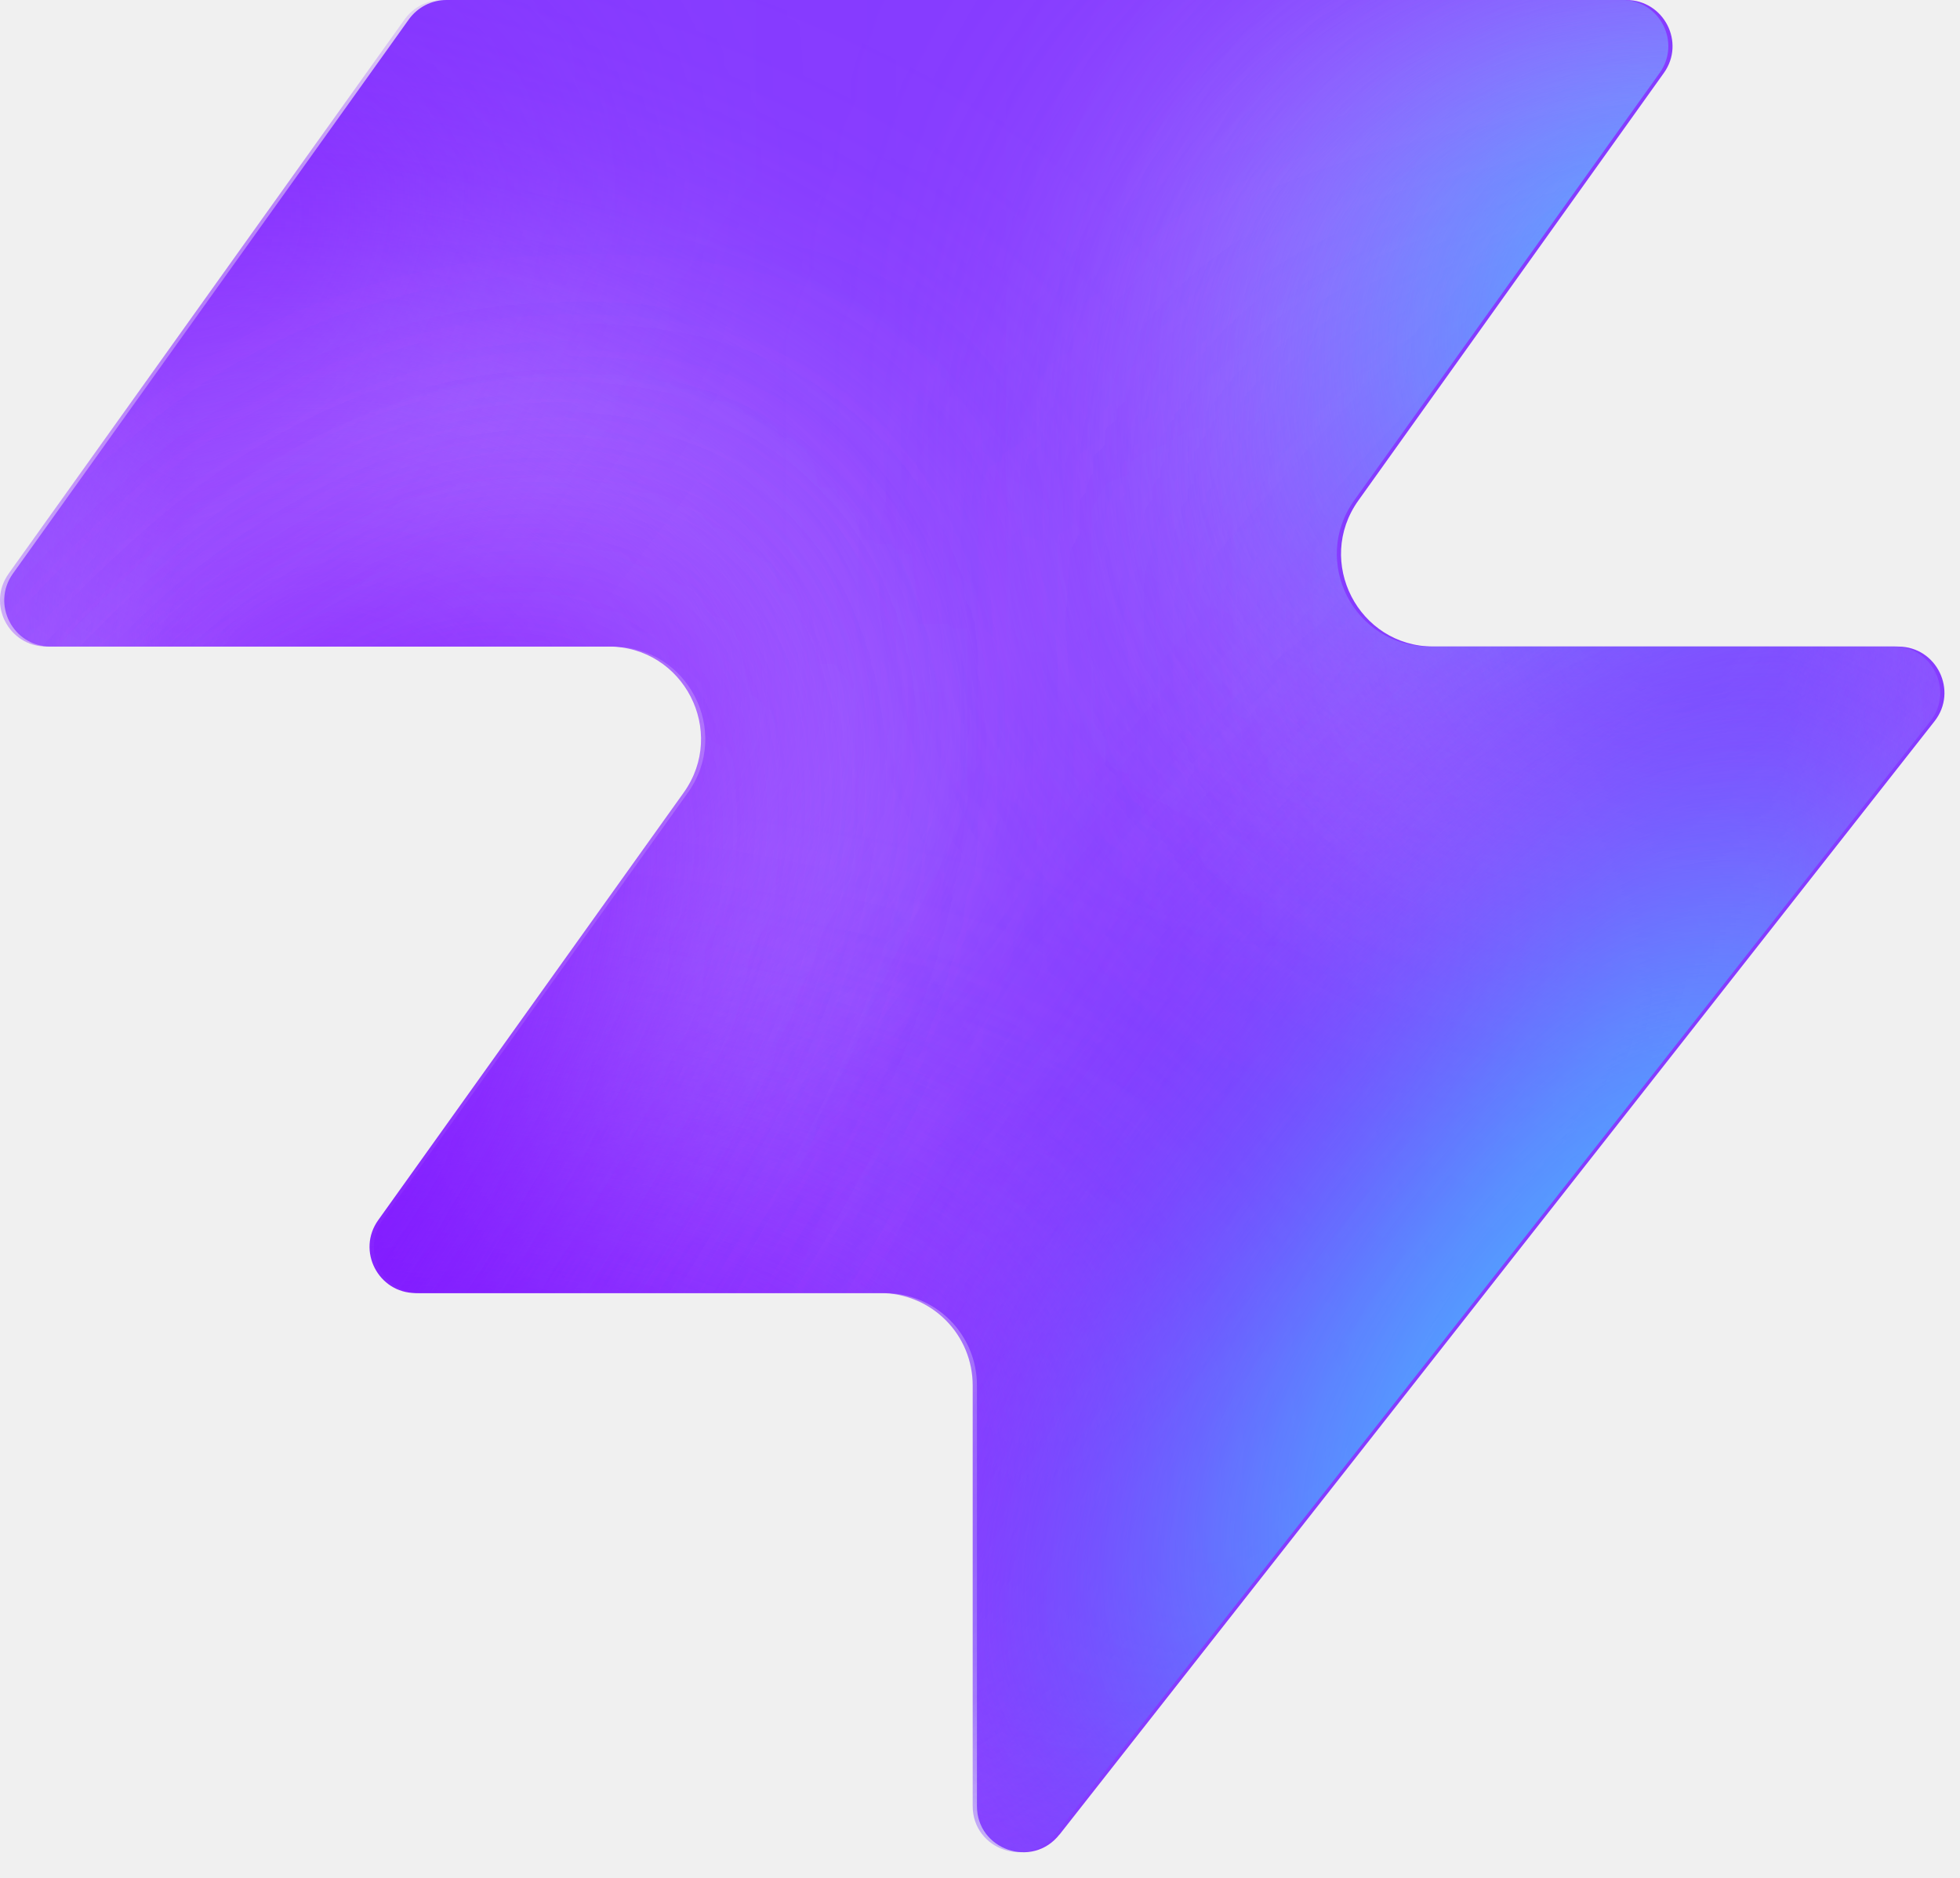
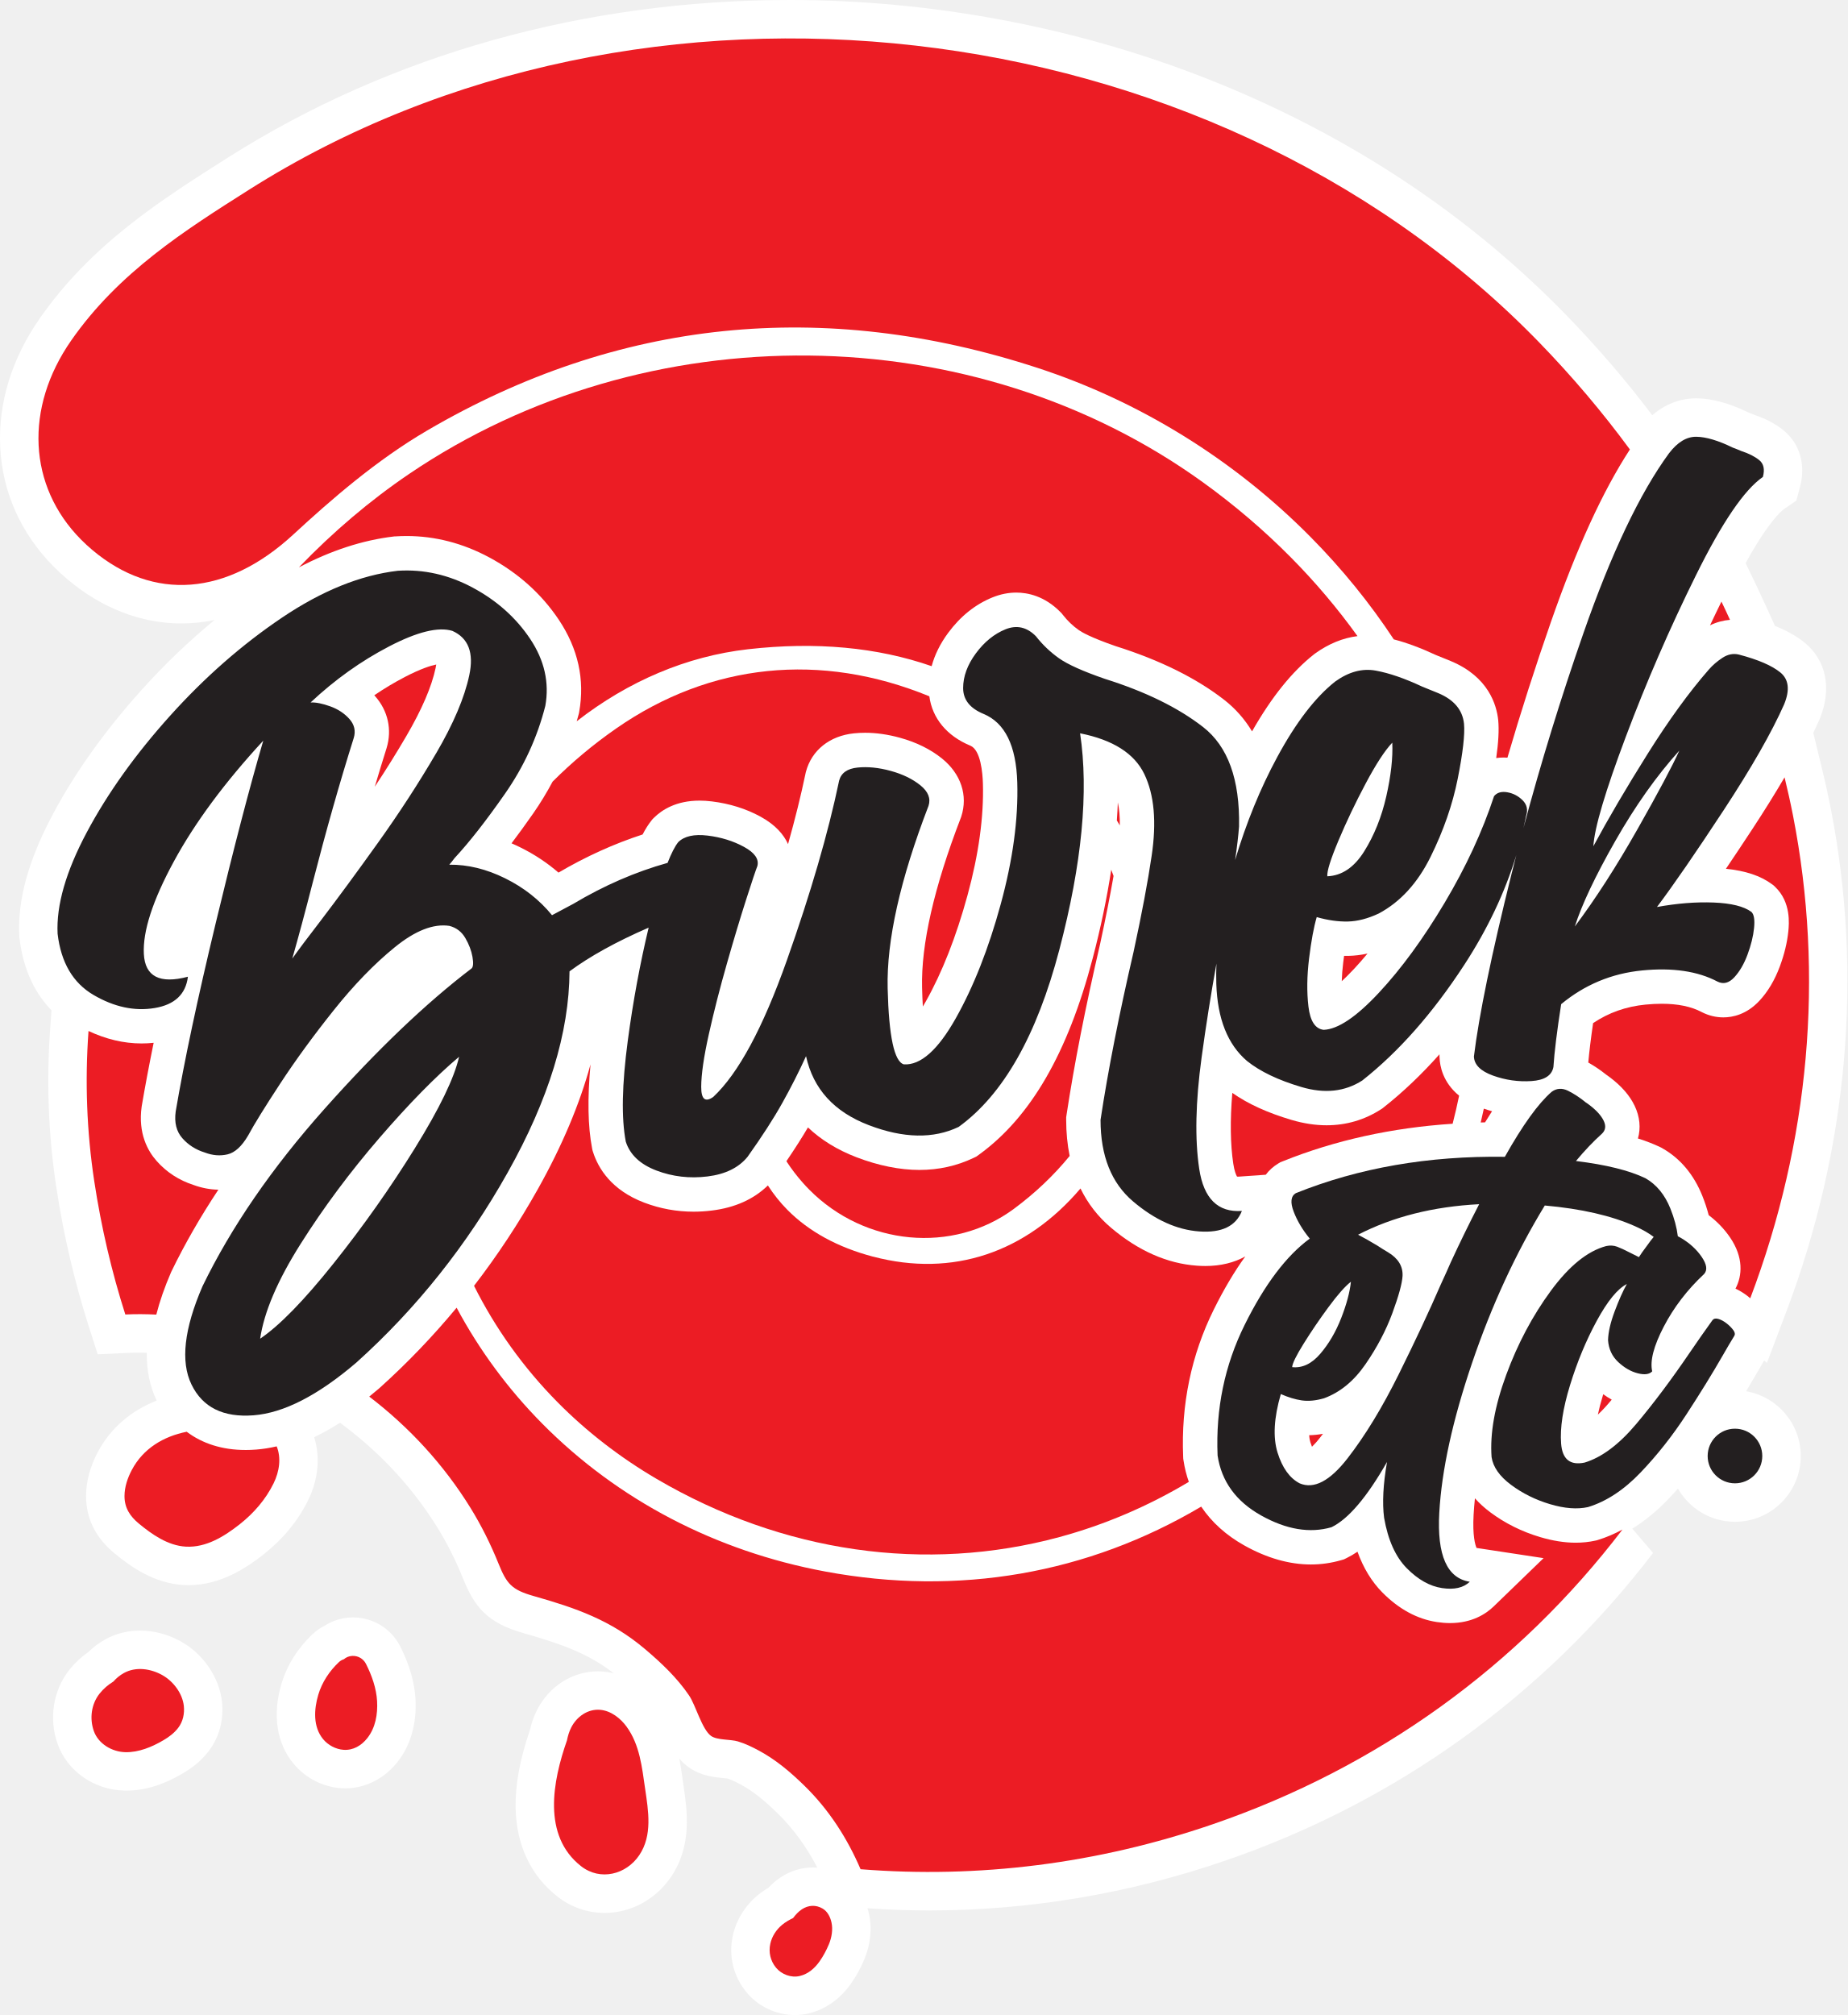
- <svg xmlns="http://www.w3.org/2000/svg" width="48" height="46" fill="none" viewBox="0 0 48 46">
-   <path fill="#863bff" d="M25.946 44.938c-.664.845-2.021.375-2.021-.698V33.937a2.26 2.26 0 0 0-2.262-2.262H10.287c-.92 0-1.456-1.04-.92-1.788l7.48-10.471c1.07-1.497 0-3.578-1.842-3.578H1.237c-.92 0-1.456-1.04-.92-1.788L10.013.474c.214-.297.556-.474.92-.474h28.894c.92 0 1.456 1.04.92 1.788l-7.48 10.471c-1.07 1.498 0 3.579 1.842 3.579h11.377c.943 0 1.473 1.088.89 1.83L25.947 44.94z" style="fill:#863bff;fill:color(display-p3 .525 .23 1);fill-opacity:1" />
-   <mask id="a" width="48" height="46" x="0" y="0" maskUnits="userSpaceOnUse" style="mask-type:alpha">
-     <path fill="#000" d="M25.842 44.938c-.664.844-2.021.375-2.021-.698V33.937a2.26 2.26 0 0 0-2.262-2.262H10.183c-.92 0-1.456-1.04-.92-1.788l7.48-10.471c1.07-1.498 0-3.579-1.842-3.579H1.133c-.92 0-1.456-1.04-.92-1.787L9.91.473c.214-.297.556-.474.92-.474h28.894c.92 0 1.456 1.04.92 1.788l-7.48 10.471c-1.07 1.498 0 3.578 1.842 3.578h11.377c.943 0 1.473 1.088.89 1.832L25.843 44.94z" style="fill:#000;fill-opacity:1" />
-   </mask>
-   <g mask="url(#a)">
-     <g filter="url(#b)">
-       <ellipse cx="5.508" cy="14.704" fill="#ede6ff" rx="5.508" ry="14.704" style="fill:#ede6ff;fill:color(display-p3 .927 .903 1);fill-opacity:1" transform="matrix(.00324 1 1 -.00324 -4.47 31.516)" />
-     </g>
-     <g filter="url(#c)">
-       <ellipse cx="10.399" cy="29.851" fill="#ede6ff" rx="10.399" ry="29.851" style="fill:#ede6ff;fill:color(display-p3 .927 .903 1);fill-opacity:1" transform="matrix(.00324 1 1 -.00324 -39.328 7.883)" />
-     </g>
-     <g filter="url(#d)">
-       <ellipse cx="5.508" cy="30.487" fill="#7e14ff" rx="5.508" ry="30.487" style="fill:#7e14ff;fill:color(display-p3 .492 .077 1);fill-opacity:1" transform="rotate(89.814 -25.913 -14.639)scale(1 -1)" />
-     </g>
-     <g filter="url(#e)">
-       <ellipse cx="5.508" cy="30.599" fill="#7e14ff" rx="5.508" ry="30.599" style="fill:#7e14ff;fill:color(display-p3 .492 .077 1);fill-opacity:1" transform="rotate(89.814 -32.644 -3.334)scale(1 -1)" />
-     </g>
-     <g filter="url(#f)">
-       <ellipse cx="5.508" cy="30.599" fill="#7e14ff" rx="5.508" ry="30.599" style="fill:#7e14ff;fill:color(display-p3 .492 .077 1);fill-opacity:1" transform="matrix(.00324 1 1 -.00324 -34.34 30.47)" />
-     </g>
-     <g filter="url(#g)">
-       <ellipse cx="14.072" cy="22.078" fill="#ede6ff" rx="14.072" ry="22.078" style="fill:#ede6ff;fill:color(display-p3 .927 .903 1);fill-opacity:1" transform="rotate(93.35 24.506 48.493)scale(-1 1)" />
-     </g>
-     <g filter="url(#h)">
-       <ellipse cx="3.47" cy="21.501" fill="#7e14ff" rx="3.47" ry="21.501" style="fill:#7e14ff;fill:color(display-p3 .492 .077 1);fill-opacity:1" transform="rotate(89.009 28.708 47.59)scale(-1 1)" />
-     </g>
-     <g filter="url(#i)">
-       <ellipse cx="3.47" cy="21.501" fill="#7e14ff" rx="3.47" ry="21.501" style="fill:#7e14ff;fill:color(display-p3 .492 .077 1);fill-opacity:1" transform="rotate(89.009 28.708 47.59)scale(-1 1)" />
-     </g>
-     <g filter="url(#j)">
-       <ellipse cx=".387" cy="8.972" fill="#7e14ff" rx="4.407" ry="29.108" style="fill:#7e14ff;fill:color(display-p3 .492 .077 1);fill-opacity:1" transform="rotate(39.51 .387 8.972)" />
-     </g>
-     <g filter="url(#k)">
-       <ellipse cx="47.523" cy="-6.092" fill="#7e14ff" rx="4.407" ry="29.108" style="fill:#7e14ff;fill:color(display-p3 .492 .077 1);fill-opacity:1" transform="rotate(37.892 47.523 -6.092)" />
-     </g>
-     <g filter="url(#l)">
-       <ellipse cx="41.412" cy="6.333" fill="#47bfff" rx="5.971" ry="9.665" style="fill:#47bfff;fill:color(display-p3 .28 .748 1);fill-opacity:1" transform="rotate(37.892 41.412 6.333)" />
-     </g>
-     <g filter="url(#m)">
-       <ellipse cx="-1.879" cy="38.332" fill="#7e14ff" rx="4.407" ry="29.108" style="fill:#7e14ff;fill:color(display-p3 .492 .077 1);fill-opacity:1" transform="rotate(37.892 -1.88 38.332)" />
-     </g>
-     <g filter="url(#n)">
-       <ellipse cx="-1.879" cy="38.332" fill="#7e14ff" rx="4.407" ry="29.108" style="fill:#7e14ff;fill:color(display-p3 .492 .077 1);fill-opacity:1" transform="rotate(37.892 -1.88 38.332)" />
-     </g>
-     <g filter="url(#o)">
-       <ellipse cx="35.651" cy="29.907" fill="#7e14ff" rx="4.407" ry="29.108" style="fill:#7e14ff;fill:color(display-p3 .492 .077 1);fill-opacity:1" transform="rotate(37.892 35.651 29.907)" />
-     </g>
-     <g filter="url(#p)">
-       <ellipse cx="38.418" cy="32.4" fill="#47bfff" rx="5.971" ry="15.297" style="fill:#47bfff;fill:color(display-p3 .28 .748 1);fill-opacity:1" transform="rotate(37.892 38.418 32.4)" />
-     </g>
+ <svg xmlns="http://www.w3.org/2000/svg" id="Layer_1" data-name="Layer 1" viewBox="0 0 953.8 1040.24">
+   <defs>
+     <style>
+       .cls-1 {
+         fill: none;
+       }
+ 
+       .cls-2 {
+         fill: #231f20;
+       }
+ 
+       .cls-3 {
+         fill: #fff;
+       }
+ 
+       .cls-4 {
+         fill: #ec1c24;
+       }
+     </style>
+   </defs>
+   <g>
+     <path class="cls-3" d="M206.7,850.07c-4.68-9.29-14.05-15.07-24.44-15.07-.45,0-.89.01-1.34.03-4.75.23-9.24,1.66-13.17,4.16-2.3,1.14-4.41,2.6-6.31,4.39-7.71,7.23-13.28,16.12-16.13,25.71-4.75,16.04-2.5,30.71,6.34,41.32,6.09,7.3,14.96,11.87,24.35,12.53.76.05,1.54.08,2.3.08,0,0,0,0,0,0,10.23,0,20.01-4.92,26.83-13.49,6.83-8.58,10.08-19.83,9.39-32.52-.47-8.63-3.1-17.76-7.82-27.14Z" />
+     <path class="cls-3" d="M93.42,847.41c-6.64-3.68-13.94-5.63-21.12-5.63-6.44,0-12.48,1.53-17.95,4.55-3.15,1.74-6.04,3.9-8.62,6.43-3.75,2.62-7.04,5.68-9.8,9.13-8.49,10.61-10.85,25.35-6.17,38.47,5.01,14.03,18.88,23.69,34.51,24.03.32,0,.64.01.97.01h0c9.44,0,18.97-2.91,29.14-8.9,3.55-2.09,8.79-5.54,13.27-11.35,5.49-7.11,7.97-16.2,6.96-25.59-1.34-12.51-9.66-24.74-21.2-31.14Z" />
+     <path class="cls-3" d="M901.52,718.22c1.78-2.96,3.48-5.85,5.08-8.64,1.51-2.65,2.92-5.06,4.22-7.22l1.44,1.22,9.95-26.3c31.86-84.21,39.81-174.11,22.99-259.97-1.3-6.62-2.83-13.58-4.56-20.68l-4.46-18.32c1.11-2.29,2.16-4.53,3.12-6.71l.13-.29.12-.29c6.28-15.4,3.38-30.05-7.77-39.2-4.03-3.3-9.12-6.18-15.38-8.69l-5.15-11.35c-1.47-3.24-3.02-6.55-4.59-9.82l-5.42-11.26c11.67-21.1,18.19-26.78,20.14-28.12l6.07-4.16,1.89-7.11c3.07-11.54-.19-22.51-8.72-29.31-4.03-3.22-8.81-5.76-14.56-7.73-1.18-.5-2.4-.99-3.65-1.47-9.86-4.72-18.48-7.06-26.33-7.17h-.44c-6.09,0-14.38,1.7-22.6,8.72-13.54-17.9-28.41-35.23-44.3-51.58-.96-.98-1.92-1.97-2.89-2.95l-.31-.32-.14-.13c-50.77-51.24-112.29-91.27-182.86-118.98C555.23,13.97,480.98,0,407.82,0c-105.79,0-206.02,28.06-289.83,81.16-34.74,22.01-70.67,44.77-97.48,83.23C6.06,185.11-.99,208.08.11,230.81c1.13,23.27,10.66,44.6,27.57,61.67,2.28,2.3,4.73,4.56,7.29,6.71,17.64,14.83,37.91,22.66,58.62,22.66,5.73,0,11.47-.6,17.19-1.78-13.17,10.82-25.79,22.9-37.69,36.13-18.89,20.99-34.29,42.56-45.77,64.1-12.61,23.67-18.3,44.17-17.37,62.69l.03.67.08.66c2.07,17.6,8.9,29.39,16.53,37.25l-.67,9.25c-2,27.51-.95,55.08,3.13,81.96,3.73,24.58,9.37,48.76,16.76,71.88l4.63,14.49,15.19-.71c2.04-.1,4.14-.14,6.26-.14,1.28,0,2.58.02,3.91.05-.13,9.12,1.57,17.33,5.09,24.72-13.37,5.21-23.95,14.38-30.39,26.56-3.99,7.55-6.03,15.15-6.06,22.57-.05,11.61,4.86,21.57,14.58,29.62,8.71,7.2,20.64,15.58,35.78,16.44.86.05,1.73.07,2.59.07,16.65,0,30.1-9.1,38.77-15.94,9.95-7.85,17.65-17.21,22.87-27.79,5.3-10.73,6.4-22.47,3.17-32.66,4.39-2.1,8.84-4.58,13.37-7.46l3,2.29c19.16,14.63,35.11,32.15,47.42,52.08,4.89,7.92,9.26,16.62,12.99,25.85,5.91,14.63,12.35,23.03,31.17,28.37,20.54,5.82,33.91,10.84,46.73,20.77-1.75-.44-3.52-.75-5.3-.9-.95-.08-1.91-.12-2.85-.12-13.1,0-25.14,7.62-31.43,19.9-1.64,3.19-2.86,6.63-3.73,10.48-5.17,15.08-7.58,28.2-7.36,40.06.35,19.19,7.81,35.03,21.57,45.81,7.07,5.54,15.49,8.47,24.34,8.47h0c13.66,0,26.52-6.99,34.39-18.7,10.9-16.2,8.3-33.93,6.4-46.87l-.21-1.44-.37-2.61c-.44-3.14-.93-6.5-1.57-9.97,1.35,1.55,2.87,2.99,4.61,4.26,6.31,4.6,13.49,5.29,18.24,5.74.64.06,1.56.15,2.08.22,2.18.71,4.51,1.9,6.53,2.98,6.1,3.26,11.9,7.78,19.38,15.09,7.95,7.78,14.78,17.15,20.37,27.92-.76-.06-1.52-.1-2.27-.1-5.81,0-11.55,1.75-16.58,5.06-2.26,1.49-4.36,3.27-6.35,5.4-2.03,1.2-3.86,2.47-5.57,3.89-6.51,5.38-11.08,12.78-12.85,20.82-2.28,10.37.25,21,6.96,29.16,6.1,7.44,15.48,11.88,25.08,11.88h0c2.39,0,4.76-.27,7.06-.82,6-1.41,14.65-5.21,21.83-15.29,2.7-3.79,5.13-8.21,7.03-12.8,3.16-7.64,4.01-15.89,2.37-23.24-.23-1.02-.5-2.01-.8-2.98,10.59.73,21.28,1.12,31.85,1.12,51.68,0,103.06-8.63,152.72-25.66,88.37-30.3,164.79-85.24,221.01-158.9l-10.71-12.54c6.47-4,12.68-9.1,18.58-15.26,1.68-1.76,3.34-3.57,4.98-5.41,5.85,10.22,16.86,17.13,29.47,17.13,18.71,0,33.94-15.22,33.94-33.94,0-16.74-12.19-30.68-28.16-33.44Z" />
  </g>
-   <defs>
-     <filter id="b" width="60.045" height="41.654" x="-19.77" y="16.149" color-interpolation-filters="sRGB" filterUnits="userSpaceOnUse">
-       <feFlood flood-opacity="0" result="BackgroundImageFix" />
-       <feBlend in="SourceGraphic" in2="BackgroundImageFix" result="shape" />
-       <feGaussianBlur result="effect1_foregroundBlur_2002_17158" stdDeviation="7.659" />
-     </filter>
-     <filter id="c" width="90.34" height="51.437" x="-54.613" y="-7.533" color-interpolation-filters="sRGB" filterUnits="userSpaceOnUse">
-       <feFlood flood-opacity="0" result="BackgroundImageFix" />
-       <feBlend in="SourceGraphic" in2="BackgroundImageFix" result="shape" />
-       <feGaussianBlur result="effect1_foregroundBlur_2002_17158" stdDeviation="7.659" />
-     </filter>
-     <filter id="d" width="79.355" height="29.4" x="-49.64" y="2.03" color-interpolation-filters="sRGB" filterUnits="userSpaceOnUse">
-       <feFlood flood-opacity="0" result="BackgroundImageFix" />
-       <feBlend in="SourceGraphic" in2="BackgroundImageFix" result="shape" />
-       <feGaussianBlur result="effect1_foregroundBlur_2002_17158" stdDeviation="4.596" />
-     </filter>
-     <filter id="e" width="79.579" height="29.4" x="-45.045" y="20.029" color-interpolation-filters="sRGB" filterUnits="userSpaceOnUse">
-       <feFlood flood-opacity="0" result="BackgroundImageFix" />
-       <feBlend in="SourceGraphic" in2="BackgroundImageFix" result="shape" />
-       <feGaussianBlur result="effect1_foregroundBlur_2002_17158" stdDeviation="4.596" />
-     </filter>
-     <filter id="f" width="79.579" height="29.4" x="-43.513" y="21.178" color-interpolation-filters="sRGB" filterUnits="userSpaceOnUse">
-       <feFlood flood-opacity="0" result="BackgroundImageFix" />
-       <feBlend in="SourceGraphic" in2="BackgroundImageFix" result="shape" />
-       <feGaussianBlur result="effect1_foregroundBlur_2002_17158" stdDeviation="4.596" />
-     </filter>
-     <filter id="g" width="74.749" height="58.852" x="15.756" y="-17.901" color-interpolation-filters="sRGB" filterUnits="userSpaceOnUse">
-       <feFlood flood-opacity="0" result="BackgroundImageFix" />
-       <feBlend in="SourceGraphic" in2="BackgroundImageFix" result="shape" />
-       <feGaussianBlur result="effect1_foregroundBlur_2002_17158" stdDeviation="7.659" />
-     </filter>
-     <filter id="h" width="61.377" height="25.362" x="23.548" y="2.284" color-interpolation-filters="sRGB" filterUnits="userSpaceOnUse">
-       <feFlood flood-opacity="0" result="BackgroundImageFix" />
-       <feBlend in="SourceGraphic" in2="BackgroundImageFix" result="shape" />
-       <feGaussianBlur result="effect1_foregroundBlur_2002_17158" stdDeviation="4.596" />
-     </filter>
-     <filter id="i" width="61.377" height="25.362" x="23.548" y="2.284" color-interpolation-filters="sRGB" filterUnits="userSpaceOnUse">
-       <feFlood flood-opacity="0" result="BackgroundImageFix" />
-       <feBlend in="SourceGraphic" in2="BackgroundImageFix" result="shape" />
-       <feGaussianBlur result="effect1_foregroundBlur_2002_17158" stdDeviation="4.596" />
-     </filter>
-     <filter id="j" width="56.045" height="63.649" x="-27.636" y="-22.853" color-interpolation-filters="sRGB" filterUnits="userSpaceOnUse">
-       <feFlood flood-opacity="0" result="BackgroundImageFix" />
-       <feBlend in="SourceGraphic" in2="BackgroundImageFix" result="shape" />
-       <feGaussianBlur result="effect1_foregroundBlur_2002_17158" stdDeviation="4.596" />
-     </filter>
-     <filter id="k" width="54.814" height="64.646" x="20.116" y="-38.415" color-interpolation-filters="sRGB" filterUnits="userSpaceOnUse">
-       <feFlood flood-opacity="0" result="BackgroundImageFix" />
-       <feBlend in="SourceGraphic" in2="BackgroundImageFix" result="shape" />
-       <feGaussianBlur result="effect1_foregroundBlur_2002_17158" stdDeviation="4.596" />
-     </filter>
-     <filter id="l" width="33.541" height="35.313" x="24.641" y="-11.323" color-interpolation-filters="sRGB" filterUnits="userSpaceOnUse">
-       <feFlood flood-opacity="0" result="BackgroundImageFix" />
-       <feBlend in="SourceGraphic" in2="BackgroundImageFix" result="shape" />
-       <feGaussianBlur result="effect1_foregroundBlur_2002_17158" stdDeviation="4.596" />
-     </filter>
-     <filter id="m" width="54.814" height="64.646" x="-29.286" y="6.009" color-interpolation-filters="sRGB" filterUnits="userSpaceOnUse">
-       <feFlood flood-opacity="0" result="BackgroundImageFix" />
-       <feBlend in="SourceGraphic" in2="BackgroundImageFix" result="shape" />
-       <feGaussianBlur result="effect1_foregroundBlur_2002_17158" stdDeviation="4.596" />
-     </filter>
-     <filter id="n" width="54.814" height="64.646" x="-29.286" y="6.009" color-interpolation-filters="sRGB" filterUnits="userSpaceOnUse">
-       <feFlood flood-opacity="0" result="BackgroundImageFix" />
-       <feBlend in="SourceGraphic" in2="BackgroundImageFix" result="shape" />
-       <feGaussianBlur result="effect1_foregroundBlur_2002_17158" stdDeviation="4.596" />
-     </filter>
-     <filter id="o" width="54.814" height="64.646" x="8.244" y="-2.416" color-interpolation-filters="sRGB" filterUnits="userSpaceOnUse">
-       <feFlood flood-opacity="0" result="BackgroundImageFix" />
-       <feBlend in="SourceGraphic" in2="BackgroundImageFix" result="shape" />
-       <feGaussianBlur result="effect1_foregroundBlur_2002_17158" stdDeviation="4.596" />
-     </filter>
-     <filter id="p" width="39.409" height="43.623" x="18.713" y="10.588" color-interpolation-filters="sRGB" filterUnits="userSpaceOnUse">
-       <feFlood flood-opacity="0" result="BackgroundImageFix" />
-       <feBlend in="SourceGraphic" in2="BackgroundImageFix" result="shape" />
-       <feGaussianBlur result="effect1_foregroundBlur_2002_17158" stdDeviation="4.596" />
-     </filter>
-   </defs>
+   <path class="cls-2" d="M921.17,363.53c3-7.36,2.35-12.82-1.97-16.36-4.32-3.54-11.45-6.62-21.38-9.24-2.91-.71-5.74-.16-8.51,1.65-2.77,1.82-5.14,3.86-7.1,6.13-10.11,11.56-20.63,26.06-31.58,43.51-10.95,17.45-20.28,33.33-27.99,47.65.55-9.46,6.14-28.32,16.77-56.58,10.63-28.26,22.7-56.03,36.2-83.32,13.49-27.29,25.01-44.2,34.56-50.75,1.05-3.94.41-6.85-1.93-8.72-2.34-1.87-5.41-3.42-9.22-4.66-1.41-.61-2.9-1.2-4.47-1.79-7.46-3.65-13.71-5.5-18.73-5.57-5.03-.07-9.74,2.78-14.14,8.55-15.01,20.52-29.73,51.46-44.15,92.79-11.67,33.45-21.99,67.01-30.99,100.65.48-2.11.98-4.23,1.39-6.35,1.01-3.12.4-5.77-1.82-7.99-2.23-2.21-4.86-3.59-7.9-4.12-3.04-.53-5.33.15-6.85,2.02-5.98,18.18-14.49,36.53-25.52,55.06-11.03,18.53-22.36,34.02-33.97,46.46-11.62,12.45-21.11,18.82-28.47,19.1-4.35-.49-6.97-4.5-7.86-12.02-.89-7.52-.78-15.8.33-24.85,1.11-9.05,2.42-16.16,3.95-21.33,5.67,1.62,11.01,2.38,16.02,2.28,5-.1,10.35-1.48,16.03-4.15,11.11-5.95,20.01-15.68,26.7-29.19,6.68-13.51,11.37-26.97,14.04-40.37,2.67-13.4,3.75-22.86,3.25-28.38-.74-7.12-5.16-12.38-13.23-15.78-2.98-1.19-5.78-2.34-8.41-3.42-9.03-4.23-17.01-6.98-23.95-8.24-6.94-1.26-13.9.61-20.88,5.61-10.3,8.13-20.27,21.11-29.92,38.94-8.84,16.33-16.06,34.12-21.79,53.23.98-6.72,1.67-12.53,2.03-17.31.46-24.25-5.74-41.38-18.6-51.37-12.86-9.99-29.74-18.26-50.64-24.83-11.28-3.89-19.18-7.44-23.69-10.62-4.51-3.19-8.5-6.99-11.96-11.41-4.66-4.72-9.9-5.91-15.72-3.55-5.81,2.36-10.91,6.5-15.28,12.42-4.37,5.92-6.56,11.89-6.56,17.89,0,6.01,3.51,10.46,10.53,13.35,11.06,4.59,16.86,16.38,17.42,35.38.56,19.01-2.29,39.96-8.55,62.87-6.26,22.91-14,42.54-23.21,58.91-9.22,16.36-18.15,24.29-26.78,23.77-4.98-1.39-7.77-14.46-8.38-39.21-.6-24.75,6.43-56.17,21.1-94.25,1.24-3.8-.16-7.34-4.19-10.6-4.03-3.26-9.13-5.74-15.31-7.44-6.18-1.7-11.91-2.28-17.17-1.73-5.27.55-8.43,2.79-9.48,6.73-5.64,27.01-14.64,57.95-26.99,92.8-12.36,34.86-25.02,58.36-38,70.51-4.17,2.94-6.24,1.19-6.22-5.23.02-6.42,1.33-15.46,3.93-27.12,2.6-11.66,5.71-23.81,9.32-36.45,3.61-12.64,6.92-23.66,9.95-33.09,3.02-9.42,4.95-15.18,5.79-17.28.94-3.6-1.37-6.91-6.93-9.94-5.56-3.03-11.82-4.97-18.77-5.81-6.96-.84-12.01.29-15.16,3.39-1.75,2.21-3.59,5.83-5.5,10.71-.01,0-.03,0-.04,0-16.58,4.64-32.79,11.69-48.65,21.15-3.51,1.85-7.16,3.8-10.97,5.85-6.46-7.91-14.53-14.26-24.22-19.05-9.69-4.79-19.3-7.13-28.82-7.02.85-.95,1.74-2.07,2.7-3.37,7.65-8.23,16.34-19.33,26.08-33.3,9.74-13.97,16.68-29.08,20.81-45.34,2.14-12.01-.46-23.5-7.79-34.5-7.33-10.99-17.22-19.82-29.66-26.5-12.44-6.68-25.35-9.59-38.71-8.73-19.24,2.25-39.17,10.3-59.79,24.19-20.61,13.88-39.88,30.77-57.78,50.66-17.9,19.89-32.24,39.95-43.01,60.16-10.77,20.22-15.8,37.67-15.07,52.37,1.75,14.88,7.94,25.42,18.59,31.63,10.64,6.21,21.14,8.46,31.5,6.73,10.35-1.72,16.08-7.11,17.19-16.17-14.56,3.84-22.14-.08-22.75-11.75-.61-11.67,4.53-27.54,15.41-47.61,10.88-20.07,26.29-40.9,46.24-62.5-7.07,24.1-15.28,55.61-24.63,94.54-9.36,38.92-16.22,71.22-20.58,96.89-.79,5.72.36,10.31,3.44,13.8,3.07,3.49,6.94,5.95,11.6,7.39,4.01,1.53,7.93,1.85,11.74.94,3.81-.9,7.35-4.15,10.63-9.75,3.08-5.73,8.61-14.66,16.57-26.81,7.96-12.14,17.17-24.76,27.62-37.85,10.45-13.09,20.95-23.93,31.51-32.51,10.55-8.58,19.96-12.26,28.2-11.03,3.6.94,6.34,3.04,8.23,6.29,1.89,3.26,3.11,6.48,3.68,9.69.56,3.21.41,5.2-.46,5.99-23.47,17.85-48.79,42.03-75.95,72.53-27.16,30.5-48.15,61.02-62.97,91.55-9.52,22.01-11.42,38.91-5.69,50.71,5.73,11.81,16.4,17.11,32.01,15.91,15.61-1.2,33.33-10.29,53.15-27.26,31.01-27.88,57.06-60.59,78.14-98.16,21.08-37.57,31.71-72.16,31.88-103.78,10.59-7.82,24.23-15.34,40.85-22.56-4.43,18.53-8.05,37.96-10.77,58.38-3.02,22.59-3.36,39.96-1.03,52.11,2.17,6.75,7.44,11.71,15.82,14.9,8.38,3.18,17.17,4.2,26.38,3.06,9.21-1.14,16.1-4.52,20.68-10.15,7.47-10.5,13.44-19.75,17.91-27.75,4.47-8,8.56-16.06,12.27-24.19,3.69,16.89,14.49,28.76,32.39,35.6,17.89,6.85,33.37,7.15,46.41.91,23-16.63,40.33-47.13,51.99-91.5,11.66-44.37,15.23-81.6,10.7-111.69,16.96,3.37,28.01,10.38,33.16,21.04,5.14,10.67,6.4,24.75,3.78,42.26-1.95,13.29-5.06,29.8-9.33,49.53-7.48,32.23-13.17,61.14-17.05,86.73,0,18.6,5.61,32.64,16.84,42.14,11.22,9.5,22.61,14.65,34.17,15.46,11.56.81,18.88-2.72,21.97-10.59-12.37.87-19.72-6.37-22.03-21.73-2.31-15.36-1.91-34.51,1.22-57.44,2.25-16.48,4.81-32.63,7.66-48.48-.13,3.53-.17,7.02-.06,10.44.58,18.02,5.87,31.29,15.87,39.82,6.74,5.4,16.09,9.88,28.06,13.42,11.97,3.55,22.45,2.42,31.45-3.38,18.82-14.85,36.36-34.73,52.6-59.63,12.07-18.51,21.04-37.44,26.94-56.79-.85,3.31-1.7,6.61-2.53,9.92-10.35,41.63-16.81,73-19.39,94.12.15,4.26,3.44,7.55,9.88,9.87,6.44,2.32,13.04,3.26,19.8,2.82,6.76-.44,10.55-2.86,11.37-7.27.49-7.64,1.82-18.45,4-32.44,12.14-10.05,26.08-15.85,41.81-17.4,15.72-1.54,28.69.37,38.87,5.74,3.03,1.52,5.92.8,8.68-2.17,2.76-2.97,5.05-6.89,6.86-11.77,1.81-4.88,2.94-9.45,3.37-13.71.43-4.26-.03-7.03-1.37-8.31-3.89-2.87-10.39-4.48-19.49-4.84-9.11-.36-18.86.41-29.27,2.31,8.64-11.5,20.11-28.16,34.43-49.98,14.32-21.81,24.74-40.04,31.25-54.69ZM691.02,433.99c4.06-9.65,8.74-19.49,14.07-29.51,5.32-10.01,9.9-17.04,13.73-21.07.36,7.84-.68,17.09-3.1,27.74-2.43,10.65-6.23,20.11-11.4,28.37-5.17,8.27-11.53,12.56-19.04,12.86-.23-2.6,1.68-8.73,5.74-18.39ZM225.15,388.9c-8.96,15.33-18.95,30.71-29.95,46.1-11.01,15.4-20.91,28.86-29.7,40.39-6.61,8.57-11.47,15.06-14.59,19.47,3.23-11.34,6.71-24.29,10.44-38.84,6.95-27.04,14.04-52.05,21.28-75.03,1.1-3.62.36-6.88-2.21-9.79-2.58-2.9-5.87-5.08-9.87-6.53-4-1.45-7.4-2.13-10.18-2.04,12.54-11.76,26.06-21.4,40.56-28.94,14.49-7.53,25.37-10.2,32.61-8,8.29,3.69,11.21,11.32,8.75,22.87-2.45,11.56-8.16,25.01-17.12,40.34ZM214.26,592.68c-12.71,20.51-26.71,40.35-42,59.51-15.3,19.18-27.95,32.14-37.95,38.91,2.03-13.8,9-30.11,20.89-48.93,11.89-18.82,25.47-37.07,40.74-54.76,15.27-17.68,28.96-31.64,41.08-41.85-2.47,10.91-10.06,26.61-22.77,47.12ZM845.38,428.14c-10.85,19.16-21.62,35.88-32.31,50.16,3.57-11.23,10.53-25.94,20.87-44.11,10.35-18.17,21.37-33.74,33.08-46.69-3.58,7.94-10.79,21.49-21.64,40.65Z" />
+   <path class="cls-2" d="M894.81,686.59c-.84-1.17-1.98-2.32-3.43-3.44-1.45-1.12-2.85-1.87-4.19-2.26-1.34-.39-2.35-.19-3.02.59-4.02,5.59-7.93,11.17-11.73,16.76-9.5,13.97-18.71,26.26-27.65,36.87-8.94,10.62-17.82,17.26-26.65,19.94-7.49,1.57-11.54-1.7-12.15-9.8-.62-8.1.92-18.16,4.61-30.17,3.69-12.01,8.3-23.1,13.83-33.27,5.53-10.17,10.7-16.48,15.5-18.94-2.01,3.58-4.11,8.27-6.28,14.08-2.18,5.81-3.33,10.78-3.43,14.92.33,4.58,2.09,8.35,5.28,11.31,3.18,2.96,6.54,4.89,10.06,5.78,3.52.89,6,.56,7.46-1.01-1.23-5.36.76-13.04,5.95-23.04,5.2-10,12.15-19.08,20.87-27.23,1.78-2.01,1.37-4.94-1.26-8.8-2.63-3.85-6.2-7.12-10.72-9.8-.54-.32-1.08-.61-1.61-.87-.56-4.5-1.81-9.25-3.84-14.29-2.9-7.21-7.2-12.43-12.9-15.67-8.38-4.02-20.33-6.98-35.86-8.88,4.47-5.36,8.93-10.06,13.4-14.08,1.9-1.79,2.21-4.02.92-6.7-1.29-2.68-3.77-5.42-7.46-8.21-.56-.44-1.12-.84-1.68-1.17-3.13-2.57-6.23-4.61-9.3-6.12-3.08-1.51-5.9-1.31-8.46.59-6.93,6.03-14.97,17.21-24.13,33.52-39.44-.56-75.41,5.7-107.93,18.77-2.57,1.57-2.93,4.75-1.09,9.55,1.84,4.8,4.61,9.44,8.3,13.91-12.07,8.83-23.27,23.66-33.6,44.5-10.33,20.84-15,43.32-13.99,67.45,2.01,13.41,9.53,23.74,22.54,31.01,13.01,7.26,25.11,9.27,36.28,6.03,8.71-4.25,18.27-15.47,28.66-33.69-2.01,11.51-2.51,21.12-1.51,28.83,2.01,11.51,5.92,20.19,11.73,26.06,5.81,5.87,11.87,9.27,18.18,10.22,6.31.95,11.09-.14,14.33-3.27-11.73-1.79-16.98-13.66-15.75-35.61,1.23-21.96,6.87-47.74,16.93-77.34,10.06-29.61,22.57-56.7,37.54-81.28,18.88,1.68,34.44,5.25,46.68,10.73,3.82,1.71,7.01,3.54,9.55,5.48-.47.53-.99,1.17-1.59,1.98-1.45,1.96-2.91,3.94-4.36,5.95-.67,1.01-1.23,1.84-1.68,2.51-1.79-.89-3.35-1.68-4.69-2.35-2.57-1.34-4.75-2.35-6.53-3.02-1.79-.67-3.69-.78-5.7-.34-9.61,2.57-19.14,10.28-28.57,23.13-9.44,12.85-17.12,27.32-23.04,43.41-5.92,16.09-8.43,30.22-7.54,42.4.78,5.14,4.13,9.92,10.06,14.33,5.92,4.41,12.62,7.74,20.11,9.97,7.48,2.24,14.02,2.74,19.61,1.51,9.5-2.9,18.55-8.85,27.15-17.85,8.6-8.99,16.51-19.02,23.72-30.08,7.21-11.06,13.43-21.17,18.69-30.33,2.23-3.91,4.24-7.32,6.03-10.22.44-.78.25-1.76-.59-2.93ZM673.09,693.62c3.86-6.2,8.13-12.49,12.82-18.85,4.69-6.37,8.55-10.73,11.56-13.07-.56,5.36-2.24,11.62-5.03,18.77-2.79,7.15-6.4,13.3-10.81,18.44-4.41,5.14-9.25,7.43-14.5,6.87.11-1.9,2.09-5.95,5.95-12.15ZM749.1,651.48c-1.45,3.35-3.24,7.32-5.36,11.9-5.81,13.41-12.99,28.74-21.54,46-8.55,17.26-17.37,31.76-26.48,43.49-9.11,11.73-17.35,16.04-24.72,12.9-5.14-2.68-8.94-7.96-11.4-15.84-2.46-7.88-1.9-17.96,1.68-30.25,3.8,1.68,7.4,2.77,10.81,3.27,3.41.5,7.23.14,11.48-1.09,8.27-3.02,15.39-8.85,21.37-17.51,5.98-8.66,10.61-17.46,13.91-26.39,3.29-8.94,5.05-15.36,5.28-19.27.22-5.03-2.29-9.1-7.54-12.23-1.9-1.12-3.69-2.23-5.36-3.35-3.69-2.23-7.04-4.13-10.06-5.7,17.99-9.27,38.82-14.52,62.51-15.75-5.14,9.95-10,19.89-14.58,29.83Z" />
+   <circle class="cls-2" cx="895.75" cy="751.66" r="14.1" />
+   <path class="cls-1" d="M574.92,452.22c.81-4.62,1.52-8.96,2.1-12.94.71-4.76,1.08-9.14,1.14-13.15-.49-.86-1.02-1.71-1.53-2.56-.58,8.16-1.57,16.65-2.9,25.43.41,1.07.81,2.15,1.2,3.23Z" />
+   <path class="cls-4" d="M698.88,500.42c2.39-2.56,4.78-5.28,7.16-8.15-3.34.73-6.63,1.13-9.87,1.2,0,0-1.89.01-2.23,0-.15,1.08-.3,2.23-.45,3.44-.41,3.35-.66,6.56-.75,9.63,1.79-1.65,3.83-3.67,6.13-6.13Z" />
+   <path class="cls-4" d="M203.8,276.93l.46-.03c1.91-.12,3.8-.18,5.69-.18,14.65,0,28.97,3.7,42.56,10.99,14.98,8.04,27.1,18.91,36.03,32.29,9.93,14.89,13.46,30.86,10.5,47.47l-.11.63-.16.62c-.31,1.22-.67,2.42-1.01,3.63,26.64-20.75,56.82-33.58,88.44-37.18,34.99-3.98,66.66-1.04,94.8,8.74,1.59-5.89,4.43-11.64,8.52-17.18,6.33-8.57,14.03-14.74,22.9-18.33,4.05-1.64,8.19-2.48,12.28-2.48,5.87,0,14.57,1.74,22.74,10.01l.71.73.63.8c2.38,3.04,5.14,5.68,8.21,7.84,1.42,1,6.09,3.79,19.02,8.27,22.73,7.16,41.56,16.47,55.97,27.67,5.8,4.51,10.62,9.96,14.44,16.33,10.12-17.76,20.6-30.78,31.93-39.73l.66-.5c7.02-5.03,14.35-8,21.85-8.95-10.23-14.24-21.73-27.85-34.46-40.7-13.8-13.94-29.06-26.97-45.38-38.74-118.66-85.59-287.15-87.36-409.72-4.33-20.25,13.72-39.39,30-56.98,48.28,16.57-8.71,32.98-14.06,49-15.94l.46-.06Z" />
+   <path class="cls-4" d="M743.23,546l-.05-1.39.04-.35c-9.28,10.43-18.92,19.6-28.86,27.44l-.67.53-.71.46c-8.47,5.46-17.93,8.23-28.09,8.23-5.81,0-11.87-.93-18.03-2.75-12.46-3.69-22.54-8.28-30.63-13.97-1.18,14.24-1.01,26.49.5,36.55.58,3.84,1.46,5.88,1.94,6.67.14.01.33.02.56.02.23,0,.47-.01.71-.03l13.56-.96c1.78-2.36,3.94-4.26,6.25-5.67l1.25-.76,1.36-.54c26.9-10.82,56.3-17.29,87.62-19.35,1.24-4.81,2.35-9.64,3.35-14.49-8.51-6.93-9.95-15.51-10.09-19.63Z" />
+   <path class="cls-4" d="M766.71,579.42c1.22-2.01,2.43-3.91,3.62-5.75-1.43-.38-2.84-.85-4.24-1.33-.51,2.39-1.05,4.77-1.61,7.14.75-.02,1.49-.05,2.23-.06Z" />
+   <path class="cls-4" d="M749.22,341.36c19.25,8.09,23.47,22.52,24.3,30.42.46,5.04.13,11.39-1.04,19.57,1.25-.19,2.53-.28,3.84-.28.65,0,1.3.02,1.96.07,6.89-23.55,14.42-47.05,22.49-70.17,13.31-38.14,26.69-67.37,40.73-88.93-14.16-19.27-29.84-37.79-46.96-55.41-1.02-1.05-2.05-2.1-3.08-3.14-.01-.01,0,0,0,0C622.43,2.74,331.25-30.45,128.61,97.92c-33.09,20.96-67.3,42.64-91.82,77.81-24.28,34.84-22.32,75.19,5,102.78,1.87,1.89,3.87,3.73,5.95,5.48,31.59,26.55,69.37,23.63,103.65-8.01,19.45-17.95,42.87-38.37,69.18-53.75,98.43-57.54,204.4-68.43,314.94-32.36,52.81,17.23,101.58,47.4,141.04,87.26,16.35,16.51,30.72,34.25,43.05,52.95,6.69,1.74,13.86,4.4,21.73,8.07,2.47,1.02,5.1,2.09,7.88,3.2Z" />
+   <path class="cls-4" d="M577.13,414.25c-.11,3.06-.28,6.16-.51,9.31.51.85,1.04,1.71,1.53,2.56.06-4.42-.28-8.39-1.02-11.87Z" />
+   <path class="cls-4" d="M505.38,596.14l-1.3.94-1.44.69c-8.61,4.12-18.02,6.21-27.99,6.21s-21.09-2.2-32.44-6.55c-9.9-3.79-18.3-8.97-25.07-15.4-3.14,5.35-6.89,11.2-11.13,17.44,2.56,3.96,5.39,7.62,8.33,10.96,1.12,1.28,2.28,2.52,3.47,3.72,28.72,29.01,74.14,33.27,105.66,9.91,11.09-8.22,20.68-17.37,28.79-27.3-1.18-5.81-1.8-12.02-1.8-18.64v-1.34l.2-1.33c3.93-25.92,9.75-55.56,17.31-88.08,2.83-13.11,5.16-24.88,6.95-35.15-.38-1.08-.79-2.16-1.2-3.23-2.19,14.46-5.36,29.71-9.58,45.77-12.86,48.93-32.08,82.09-58.76,101.38Z" />
+   <path class="cls-4" d="M264.08,435.35c1.53.66,3.06,1.36,4.58,2.12,7.24,3.58,13.82,7.93,19.68,13.01,14.11-8.28,28.68-14.89,43.44-19.69,1.44-2.79,2.91-5.11,4.47-7.08l.68-.86.78-.76c4.06-4,11.42-8.77,23.44-8.77,2.01,0,4.14.13,6.32.4,9.17,1.12,17.62,3.75,25.13,7.84,7.85,4.28,12.08,9.38,14.26,14.21,3.64-12.91,6.65-25.07,9.02-36.42l.1-.47.12-.47c2.96-11.11,12.23-18.52,24.8-19.83,1.88-.19,3.81-.29,5.75-.29,5.73,0,11.77.86,17.97,2.57,8.53,2.35,15.85,5.97,21.77,10.76,9.73,7.87,13.44,19.05,9.91,29.9l-.15.45-.17.44c-13.76,35.72-20.46,65.13-19.92,87.43.09,3.71.23,6.95.4,9.78.49-.82,1-1.69,1.53-2.63,8.45-15,15.7-33.47,21.55-54.87,5.76-21.11,8.43-40.51,7.93-57.67-.15-5.11-1.08-17.26-6.48-19.5-12.14-5-19.67-14.16-21.18-25.49-56.1-22.98-112.97-17.28-161.74,16.66-11.93,8.3-22.87,17.48-32.77,27.4-2.98,5.6-6.29,11.07-9.96,16.34-3.92,5.62-7.66,10.77-11.24,15.49Z" />
+   <path class="cls-4" d="M450.77,648.75c-18.25-4.82-33.15-12.96-44.27-24.2-3.75-3.79-7.09-8-10.05-12.57-7.29,7.12-17.01,11.49-28.97,12.96-3.14.39-6.3.59-9.39.59-8.74,0-17.31-1.57-25.47-4.67-16.99-6.46-23.75-17.74-26.42-26.07l-.33-1.03-.2-1.06c-2.15-11.24-2.42-25.46-.79-43.2-5.65,20.66-14.74,42.18-27.2,64.39-9.87,17.59-20.88,34.25-32.94,49.91,10.96,21.9,25.46,42.25,43.23,60.2,15,15.15,32.19,28.44,51.09,39.51,64.99,38.06,138.84,48.71,207.94,29.99,23.46-6.36,45.86-15.97,66.78-28.49-1.24-3.52-2.16-7.2-2.74-11.03l-.14-.94-.04-.95c-1.13-27.03,4.2-52.63,15.83-76.08,5.19-10.46,10.58-19.55,16.24-27.37-5.77,3.21-12.73,4.93-20.57,4.93-1.4,0-2.86-.05-4.36-.16-15.35-1.08-30.29-7.68-44.41-19.62-6.69-5.66-11.94-12.43-15.74-20.24-28.09,33.04-65.94,46.05-107.07,35.18Z" />
+   <path class="cls-4" d="M891.09,448.52c10.09,1,17.88,3.61,23.72,7.92l.89.66.8.77c8.3,7.91,7.17,19.21,6.8,22.93-.59,5.78-2.06,11.88-4.4,18.15-2.62,7.05-6.15,12.99-10.5,17.66-6.62,7.11-13.8,8.61-18.66,8.61-3.78,0-7.48-.89-10.99-2.65l-.33-.17c-5.29-2.79-12.18-4.21-20.46-4.21-2.64,0-5.46.15-8.39.43-10.06.99-18.96,4.13-27.06,9.55-1.19,8.2-2.02,15-2.49,20.37,3.1,1.74,6.18,3.81,9.19,6.21.71.48,1.42.99,2.14,1.55,5.95,4.53,10.08,9.3,12.61,14.58,2.7,5.64,3.22,11.52,1.7,16.86,4.23,1.33,8.06,2.82,11.51,4.47l.56.27.54.31c9.24,5.26,16.16,13.49,20.59,24.46,1.36,3.38,2.47,6.75,3.33,10.08,4.39,3.32,8.08,7.18,11.04,11.52,7.01,10.29,6.33,19.75,2.78,26.41,2.11.97,4.18,2.24,6.19,3.78.51.39.98.8,1.45,1.2,30.59-80.86,38.26-166.52,22.08-249.14-1.3-6.63-2.77-13.23-4.37-19.8-4.86,8.29-10.37,17.16-16.59,26.64-4.86,7.41-9.43,14.27-13.68,20.56Z" />
+   <path class="cls-4" d="M193.53,406.1c5.78-8.74,11.23-17.49,16.29-26.16,7.96-13.63,13.04-25.43,15.08-35.07.15-.69.25-1.29.32-1.81-2.94.6-8.07,2.21-16.12,6.39-5.41,2.81-10.7,5.98-15.86,9.48.15.16.29.32.43.48,6.65,7.51,8.81,17.25,5.94,26.73-2.04,6.48-4.08,13.14-6.1,19.97Z" />
+   <path class="cls-4" d="M824.34,795.2l-.69.15c-3.23.71-6.64,1.07-10.13,1.07h0c-5.74,0-11.93-.98-18.39-2.91-9.43-2.81-18.06-7.1-25.63-12.74-3.07-2.29-5.74-4.71-8-7.27-.31,2.89-.54,5.7-.69,8.44-.61,10.96.83,15.62,1.52,17.18l34.61,5.27-25.78,24.94c-4.06,3.92-11.26,8.58-22.51,8.58-2.18,0-4.46-.18-6.79-.53-10.16-1.53-19.64-6.67-28.17-15.29-5.49-5.55-9.78-12.59-12.83-21.02-1.87,1.27-3.75,2.36-5.65,3.29l-1.37.67-1.46.42c-5.04,1.46-10.28,2.21-15.56,2.21-11.15,0-22.7-3.29-34.33-9.79-9.46-5.28-16.94-12.06-22.32-20.08-58.63,34.72-125.27,46.31-194.08,33.51-56.57-10.52-107.1-36.92-146.13-76.35-17.69-17.87-32.54-38.03-44.21-59.85-12.3,14.84-25.59,28.69-39.82,41.48l-.32.28c-1.67,1.43-3.33,2.8-4.98,4.13,20.67,15.79,38.52,35.18,52.26,57.42,5.66,9.16,10.48,18.87,14.51,28.85,4.21,10.42,6.78,13.48,18.18,16.71,21.79,6.18,39.72,12.39,57.39,27.33,8.39,7.1,16.62,14.86,22.81,24.01,3.39,5.01,6.64,17.44,11.3,20.84,3.13,2.28,10.03,1.69,13.88,2.85,3.74,1.12,7.18,2.78,10.62,4.62,9.06,4.84,16.59,11.27,23.89,18.41,12.59,12.32,21.99,27.03,28.84,42.95,60.67,4.85,122.16-2.76,181.68-23.17,85.5-29.32,158.08-81.95,211.67-152.17-4.13,2.22-8.34,4.03-12.65,5.35l-.68.21Z" />
+   <path class="cls-4" d="M893.18,319.99c-1.43-3.15-2.9-6.29-4.41-9.42-1.98,4.08-3.98,8.15-5.9,12.26,3.29-1.62,6.78-2.55,10.3-2.84Z" />
+   <path class="cls-4" d="M676.56,744.64c.27.87.54,1.62.8,2.24,1.13-1.09,2.58-2.66,4.33-4.91.45-.58.9-1.17,1.35-1.77-2.43.44-4.8.68-7.12.72.11,1.67.37,2.88.63,3.72Z" />
+   <path class="cls-4" d="M831.2,723.66c.31-.36.61-.73.92-1.09-1.49-.83-2.95-1.76-4.38-2.8-.05.17-.11.35-.16.52-1.16,3.79-2.01,7.11-2.61,10,1.92-1.8,4-3.98,6.23-6.63Z" />
+   <path class="cls-4" d="M88.58,656.24c6.79-13.99,14.86-28.04,24.16-42.07-4.26-.06-8.55-.87-12.76-2.41-7.58-2.44-14.02-6.63-19.15-12.45-4.54-5.14-9.6-14.19-7.7-27.96l.09-.56c1.67-9.81,3.7-20.64,6.11-32.44-2.08.22-4.17.33-6.26.33-9.16,0-18.34-2.19-27.37-6.43-1.89,25.94-.93,51.91,2.96,77.54,3.64,23.95,9.03,46.88,16.04,68.81,5.33-.25,10.67-.21,16,.06,1.73-6.8,4.23-14.03,7.56-21.73l.32-.71Z" />
+   <path class="cls-4" d="M126.7,748.55c-11.9,0-22.19-3.28-30.32-9.42-.03.01-.07.02-.1.03-11.7,2.36-22.32,8.5-28.24,19.73-2.16,4.09-3.74,8.71-3.76,13.39-.03,6.13,2.82,10.47,7.39,14.25,6.87,5.68,15.05,11.4,24.25,11.92,10.54.6,19.99-5.36,27.94-11.63,7.22-5.7,13.3-12.74,17.38-21.01,3.06-6.21,4-13.26,1.61-19.13-3.57.83-7.1,1.39-10.59,1.66-1.91.15-3.76.22-5.55.22Z" />
+   <path class="cls-4" d="M188.97,859c-1.35-2.67-4.11-4.29-7.09-4.14-1.74.09-3.19.72-4.37,1.73-.9.29-1.76.76-2.51,1.46-4.9,4.59-8.76,10.41-10.68,16.88-2.23,7.51-2.78,16.57,2.55,22.97,2.55,3.06,6.52,5.16,10.5,5.44,4.97.35,9.21-2.19,12.22-5.97,4.29-5.4,5.46-12.39,5.1-19.09-.36-6.71-2.73-13.33-5.73-19.29Z" />
+   <path class="cls-4" d="M323.55,891.44c-3.18-4.38-8.12-8.27-13.67-8.75-6.41-.55-12.1,3.53-14.93,9.05-1.09,2.12-1.77,4.41-2.24,6.76-7.32,20.91-12.9,49.09,7.3,64.92,9.87,7.73,23.28,4.36,30.04-5.69,6.91-10.27,4.68-22.92,3.01-34.38-1.61-11.06-2.76-22.61-9.53-31.92Z" />
+   <path class="cls-4" d="M424.68,985.28c-3.52-2.04-7.33-1.8-10.68.4-1.74,1.14-3.23,2.76-4.55,4.52-1.99.96-3.91,2.05-5.64,3.48-3.03,2.51-5.27,5.95-6.11,9.79-.96,4.37.06,8.82,2.92,12.31,2.86,3.49,7.82,5.38,12.26,4.33,4.35-1.02,7.66-3.91,10.21-7.48,1.93-2.71,3.59-5.83,4.86-8.89,1.45-3.49,2.16-7.6,1.33-11.33-.62-2.79-2.04-5.64-4.6-7.13Z" />
+   <path class="cls-4" d="M83.79,864.76c-5.97-3.32-13.59-4.51-19.83-1.06-2.06,1.14-3.89,2.64-5.42,4.39-2.64,1.63-5.05,3.63-7.1,6.2-4.35,5.44-5.28,12.95-2.98,19.41,2.36,6.61,9.44,10.71,16.26,10.86,6.94.15,13.71-2.68,19.62-6.15,2.94-1.73,5.53-3.65,7.63-6.37,2.5-3.24,3.36-7.35,2.94-11.35-.7-6.5-5.47-12.78-11.1-15.91Z" />
</svg>
